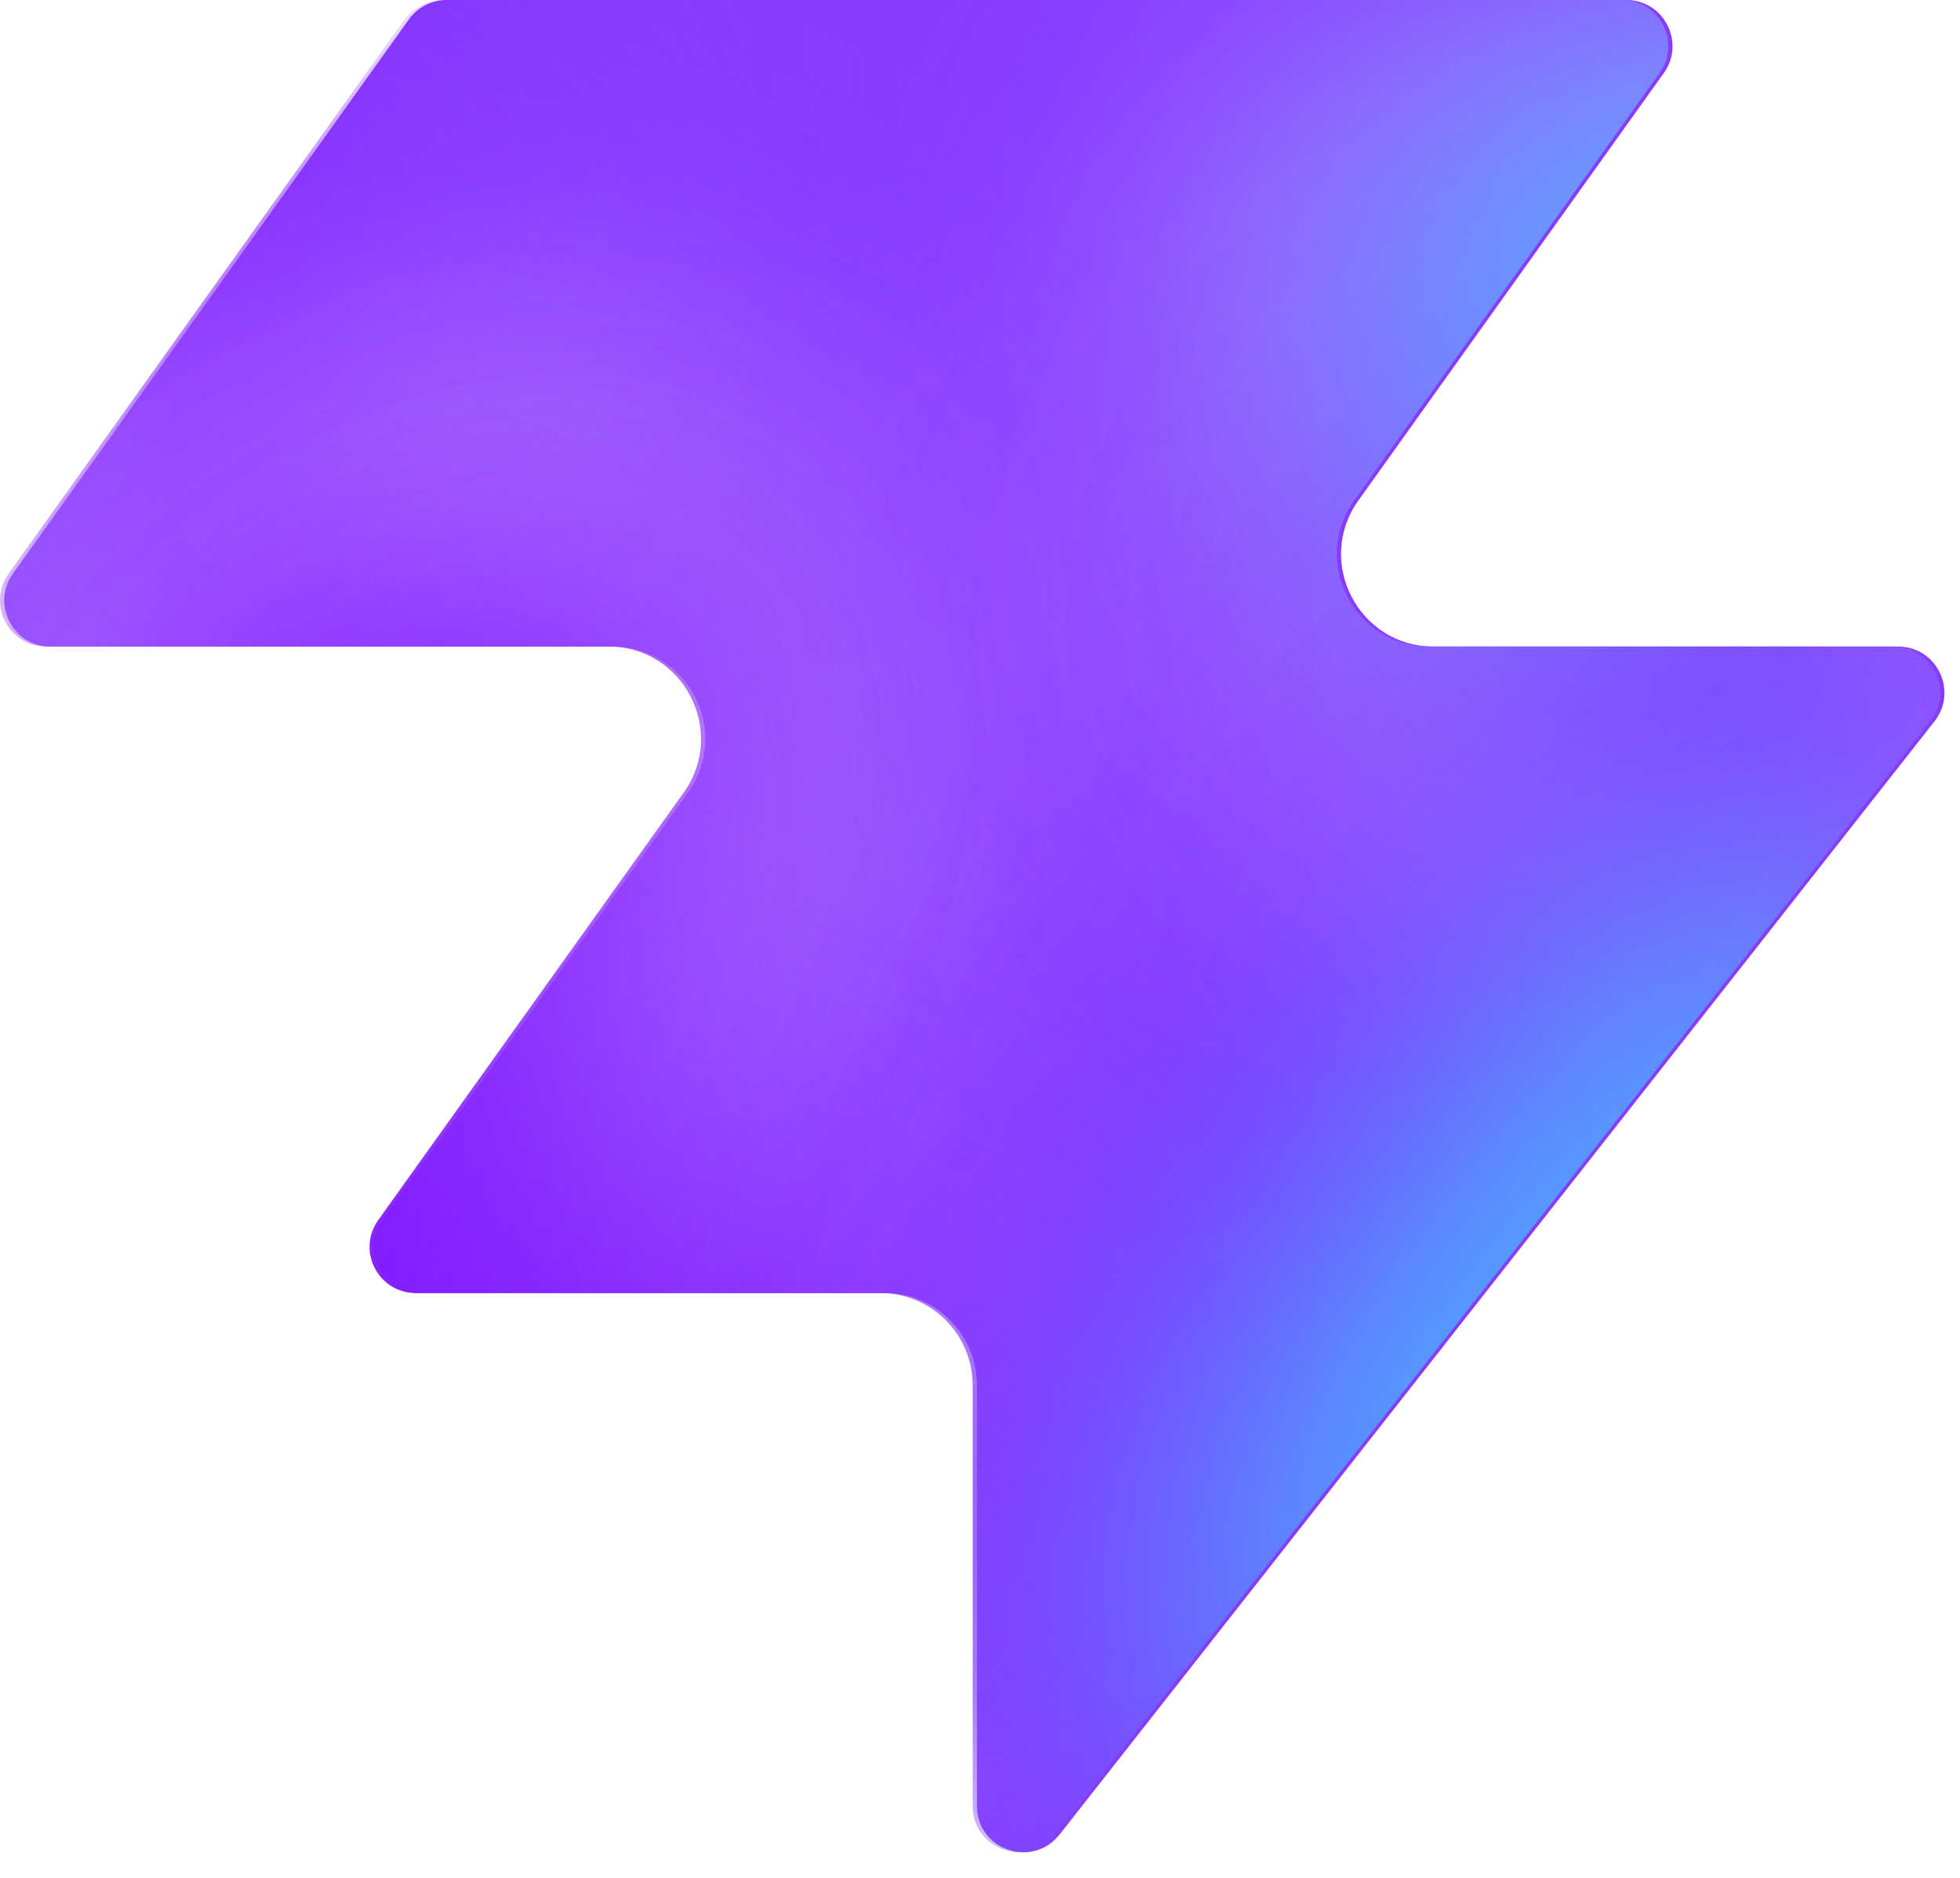
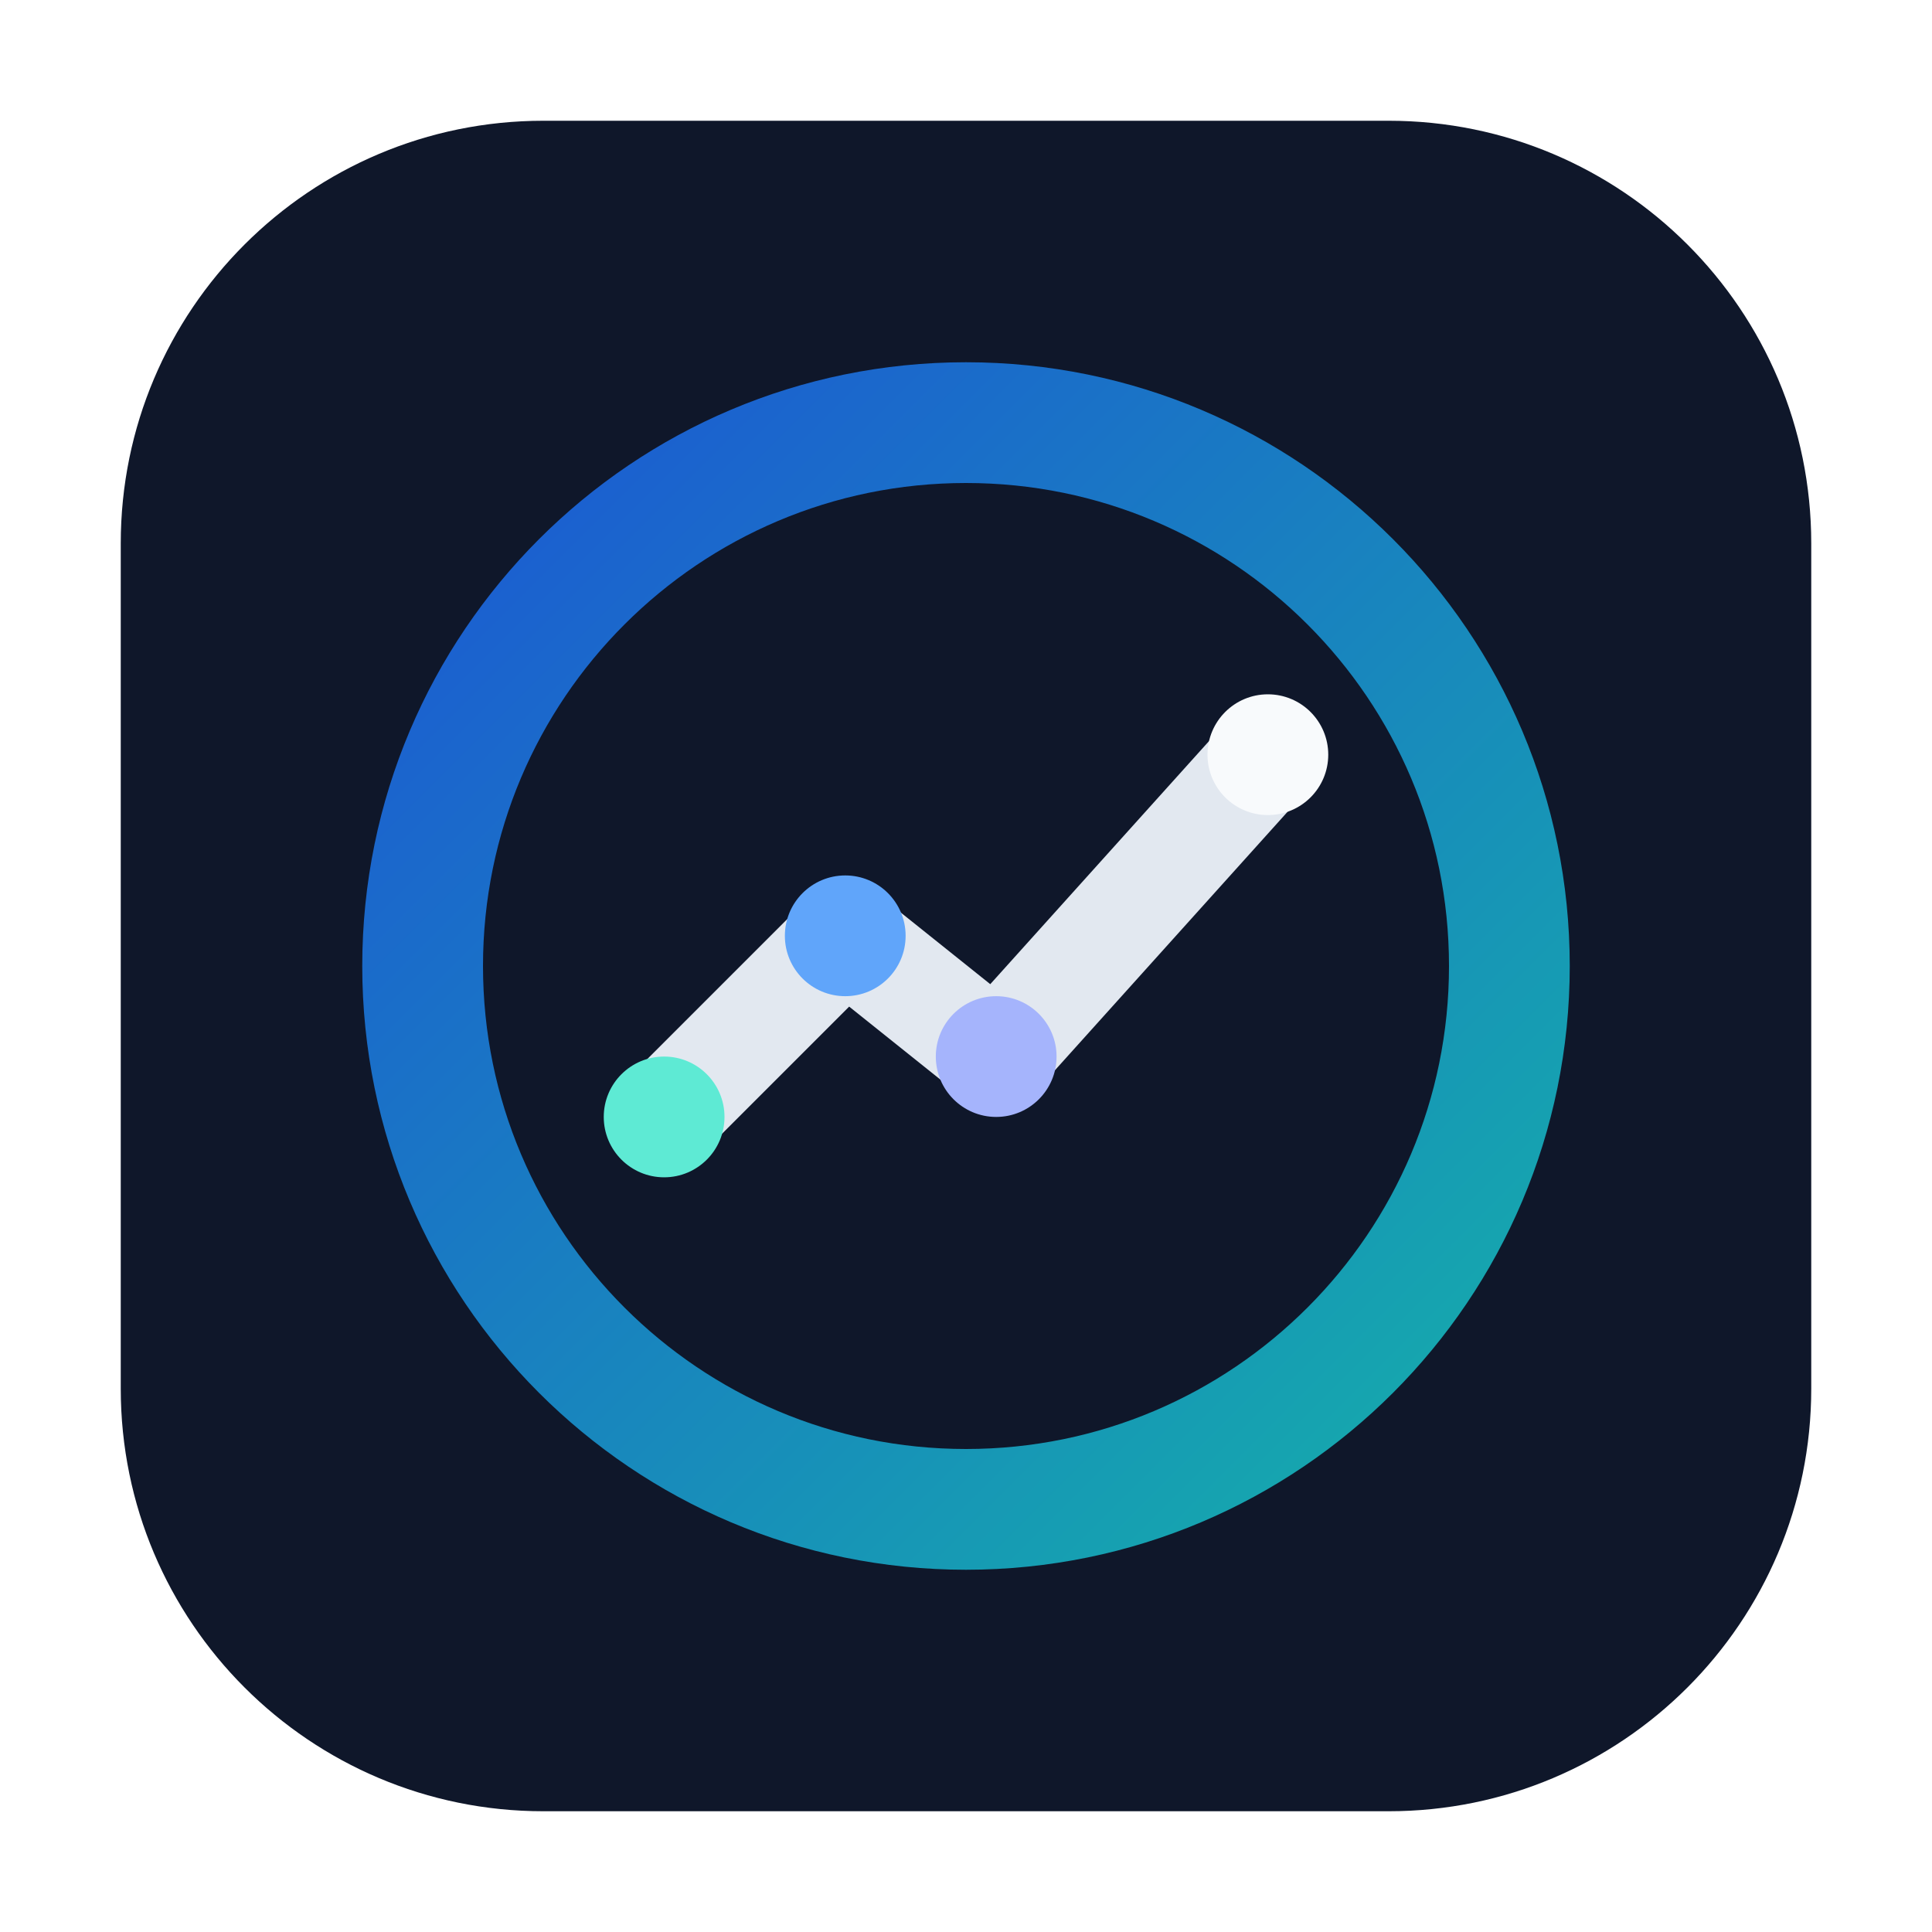
- <svg xmlns="http://www.w3.org/2000/svg" width="48" height="46" fill="none" viewBox="0 0 48 46">
-   <path fill="#863bff" d="M25.946 44.938c-.664.845-2.021.375-2.021-.698V33.937a2.26 2.26 0 0 0-2.262-2.262H10.287c-.92 0-1.456-1.04-.92-1.788l7.48-10.471c1.07-1.497 0-3.578-1.842-3.578H1.237c-.92 0-1.456-1.04-.92-1.788L10.013.474c.214-.297.556-.474.92-.474h28.894c.92 0 1.456 1.04.92 1.788l-7.48 10.471c-1.07 1.498 0 3.579 1.842 3.579h11.377c.943 0 1.473 1.088.89 1.83L25.947 44.94z" style="fill:#863bff;fill:color(display-p3 .525 .23 1);fill-opacity:1" />
-   <mask id="a" width="48" height="46" x="0" y="0" maskUnits="userSpaceOnUse" style="mask-type:alpha">
-     <path fill="#000" d="M25.842 44.938c-.664.844-2.021.375-2.021-.698V33.937a2.26 2.26 0 0 0-2.262-2.262H10.183c-.92 0-1.456-1.04-.92-1.788l7.48-10.471c1.07-1.498 0-3.579-1.842-3.579H1.133c-.92 0-1.456-1.04-.92-1.787L9.91.473c.214-.297.556-.474.92-.474h28.894c.92 0 1.456 1.04.92 1.788l-7.48 10.471c-1.07 1.498 0 3.578 1.842 3.578h11.377c.943 0 1.473 1.088.89 1.832L25.843 44.94z" style="fill:#000;fill-opacity:1" />
-   </mask>
-   <g mask="url(#a)">
-     <g filter="url(#b)">
-       <ellipse cx="5.508" cy="14.704" fill="#ede6ff" rx="5.508" ry="14.704" style="fill:#ede6ff;fill:color(display-p3 .927 .903 1);fill-opacity:1" transform="matrix(.00324 1 1 -.00324 -4.47 31.516)" />
-     </g>
-     <g filter="url(#c)">
-       <ellipse cx="10.399" cy="29.851" fill="#ede6ff" rx="10.399" ry="29.851" style="fill:#ede6ff;fill:color(display-p3 .927 .903 1);fill-opacity:1" transform="matrix(.00324 1 1 -.00324 -39.328 7.883)" />
-     </g>
-     <g filter="url(#d)">
-       <ellipse cx="5.508" cy="30.487" fill="#7e14ff" rx="5.508" ry="30.487" style="fill:#7e14ff;fill:color(display-p3 .492 .077 1);fill-opacity:1" transform="rotate(89.814 -25.913 -14.639)scale(1 -1)" />
-     </g>
-     <g filter="url(#e)">
-       <ellipse cx="5.508" cy="30.599" fill="#7e14ff" rx="5.508" ry="30.599" style="fill:#7e14ff;fill:color(display-p3 .492 .077 1);fill-opacity:1" transform="rotate(89.814 -32.644 -3.334)scale(1 -1)" />
-     </g>
-     <g filter="url(#f)">
-       <ellipse cx="5.508" cy="30.599" fill="#7e14ff" rx="5.508" ry="30.599" style="fill:#7e14ff;fill:color(display-p3 .492 .077 1);fill-opacity:1" transform="matrix(.00324 1 1 -.00324 -34.34 30.47)" />
-     </g>
-     <g filter="url(#g)">
-       <ellipse cx="14.072" cy="22.078" fill="#ede6ff" rx="14.072" ry="22.078" style="fill:#ede6ff;fill:color(display-p3 .927 .903 1);fill-opacity:1" transform="rotate(93.35 24.506 48.493)scale(-1 1)" />
-     </g>
-     <g filter="url(#h)">
-       <ellipse cx="3.47" cy="21.501" fill="#7e14ff" rx="3.47" ry="21.501" style="fill:#7e14ff;fill:color(display-p3 .492 .077 1);fill-opacity:1" transform="rotate(89.009 28.708 47.59)scale(-1 1)" />
-     </g>
-     <g filter="url(#i)">
-       <ellipse cx="3.47" cy="21.501" fill="#7e14ff" rx="3.47" ry="21.501" style="fill:#7e14ff;fill:color(display-p3 .492 .077 1);fill-opacity:1" transform="rotate(89.009 28.708 47.59)scale(-1 1)" />
-     </g>
-     <g filter="url(#j)">
-       <ellipse cx=".387" cy="8.972" fill="#7e14ff" rx="4.407" ry="29.108" style="fill:#7e14ff;fill:color(display-p3 .492 .077 1);fill-opacity:1" transform="rotate(39.51 .387 8.972)" />
-     </g>
-     <g filter="url(#k)">
-       <ellipse cx="47.523" cy="-6.092" fill="#7e14ff" rx="4.407" ry="29.108" style="fill:#7e14ff;fill:color(display-p3 .492 .077 1);fill-opacity:1" transform="rotate(37.892 47.523 -6.092)" />
-     </g>
-     <g filter="url(#l)">
-       <ellipse cx="41.412" cy="6.333" fill="#47bfff" rx="5.971" ry="9.665" style="fill:#47bfff;fill:color(display-p3 .28 .748 1);fill-opacity:1" transform="rotate(37.892 41.412 6.333)" />
-     </g>
-     <g filter="url(#m)">
-       <ellipse cx="-1.879" cy="38.332" fill="#7e14ff" rx="4.407" ry="29.108" style="fill:#7e14ff;fill:color(display-p3 .492 .077 1);fill-opacity:1" transform="rotate(37.892 -1.88 38.332)" />
-     </g>
-     <g filter="url(#n)">
-       <ellipse cx="-1.879" cy="38.332" fill="#7e14ff" rx="4.407" ry="29.108" style="fill:#7e14ff;fill:color(display-p3 .492 .077 1);fill-opacity:1" transform="rotate(37.892 -1.88 38.332)" />
-     </g>
-     <g filter="url(#o)">
-       <ellipse cx="35.651" cy="29.907" fill="#7e14ff" rx="4.407" ry="29.108" style="fill:#7e14ff;fill:color(display-p3 .492 .077 1);fill-opacity:1" transform="rotate(37.892 35.651 29.907)" />
-     </g>
-     <g filter="url(#p)">
-       <ellipse cx="38.418" cy="32.4" fill="#47bfff" rx="5.971" ry="15.297" style="fill:#47bfff;fill:color(display-p3 .28 .748 1);fill-opacity:1" transform="rotate(37.892 38.418 32.4)" />
-     </g>
-   </g>
+ <svg xmlns="http://www.w3.org/2000/svg" width="64" height="64" viewBox="0 0 64 64" fill="none">
  <defs>
-     <filter id="b" width="60.045" height="41.654" x="-19.77" y="16.149" color-interpolation-filters="sRGB" filterUnits="userSpaceOnUse">
-       <feFlood flood-opacity="0" result="BackgroundImageFix" />
-       <feBlend in="SourceGraphic" in2="BackgroundImageFix" result="shape" />
-       <feGaussianBlur result="effect1_foregroundBlur_2002_17158" stdDeviation="7.659" />
-     </filter>
-     <filter id="c" width="90.34" height="51.437" x="-54.613" y="-7.533" color-interpolation-filters="sRGB" filterUnits="userSpaceOnUse">
-       <feFlood flood-opacity="0" result="BackgroundImageFix" />
-       <feBlend in="SourceGraphic" in2="BackgroundImageFix" result="shape" />
-       <feGaussianBlur result="effect1_foregroundBlur_2002_17158" stdDeviation="7.659" />
-     </filter>
-     <filter id="d" width="79.355" height="29.4" x="-49.64" y="2.03" color-interpolation-filters="sRGB" filterUnits="userSpaceOnUse">
-       <feFlood flood-opacity="0" result="BackgroundImageFix" />
-       <feBlend in="SourceGraphic" in2="BackgroundImageFix" result="shape" />
-       <feGaussianBlur result="effect1_foregroundBlur_2002_17158" stdDeviation="4.596" />
-     </filter>
-     <filter id="e" width="79.579" height="29.4" x="-45.045" y="20.029" color-interpolation-filters="sRGB" filterUnits="userSpaceOnUse">
-       <feFlood flood-opacity="0" result="BackgroundImageFix" />
-       <feBlend in="SourceGraphic" in2="BackgroundImageFix" result="shape" />
-       <feGaussianBlur result="effect1_foregroundBlur_2002_17158" stdDeviation="4.596" />
-     </filter>
-     <filter id="f" width="79.579" height="29.4" x="-43.513" y="21.178" color-interpolation-filters="sRGB" filterUnits="userSpaceOnUse">
-       <feFlood flood-opacity="0" result="BackgroundImageFix" />
-       <feBlend in="SourceGraphic" in2="BackgroundImageFix" result="shape" />
-       <feGaussianBlur result="effect1_foregroundBlur_2002_17158" stdDeviation="4.596" />
-     </filter>
-     <filter id="g" width="74.749" height="58.852" x="15.756" y="-17.901" color-interpolation-filters="sRGB" filterUnits="userSpaceOnUse">
-       <feFlood flood-opacity="0" result="BackgroundImageFix" />
-       <feBlend in="SourceGraphic" in2="BackgroundImageFix" result="shape" />
-       <feGaussianBlur result="effect1_foregroundBlur_2002_17158" stdDeviation="7.659" />
-     </filter>
-     <filter id="h" width="61.377" height="25.362" x="23.548" y="2.284" color-interpolation-filters="sRGB" filterUnits="userSpaceOnUse">
-       <feFlood flood-opacity="0" result="BackgroundImageFix" />
-       <feBlend in="SourceGraphic" in2="BackgroundImageFix" result="shape" />
-       <feGaussianBlur result="effect1_foregroundBlur_2002_17158" stdDeviation="4.596" />
-     </filter>
-     <filter id="i" width="61.377" height="25.362" x="23.548" y="2.284" color-interpolation-filters="sRGB" filterUnits="userSpaceOnUse">
-       <feFlood flood-opacity="0" result="BackgroundImageFix" />
-       <feBlend in="SourceGraphic" in2="BackgroundImageFix" result="shape" />
-       <feGaussianBlur result="effect1_foregroundBlur_2002_17158" stdDeviation="4.596" />
-     </filter>
-     <filter id="j" width="56.045" height="63.649" x="-27.636" y="-22.853" color-interpolation-filters="sRGB" filterUnits="userSpaceOnUse">
-       <feFlood flood-opacity="0" result="BackgroundImageFix" />
-       <feBlend in="SourceGraphic" in2="BackgroundImageFix" result="shape" />
-       <feGaussianBlur result="effect1_foregroundBlur_2002_17158" stdDeviation="4.596" />
-     </filter>
-     <filter id="k" width="54.814" height="64.646" x="20.116" y="-38.415" color-interpolation-filters="sRGB" filterUnits="userSpaceOnUse">
-       <feFlood flood-opacity="0" result="BackgroundImageFix" />
-       <feBlend in="SourceGraphic" in2="BackgroundImageFix" result="shape" />
-       <feGaussianBlur result="effect1_foregroundBlur_2002_17158" stdDeviation="4.596" />
-     </filter>
-     <filter id="l" width="33.541" height="35.313" x="24.641" y="-11.323" color-interpolation-filters="sRGB" filterUnits="userSpaceOnUse">
-       <feFlood flood-opacity="0" result="BackgroundImageFix" />
-       <feBlend in="SourceGraphic" in2="BackgroundImageFix" result="shape" />
-       <feGaussianBlur result="effect1_foregroundBlur_2002_17158" stdDeviation="4.596" />
-     </filter>
-     <filter id="m" width="54.814" height="64.646" x="-29.286" y="6.009" color-interpolation-filters="sRGB" filterUnits="userSpaceOnUse">
-       <feFlood flood-opacity="0" result="BackgroundImageFix" />
-       <feBlend in="SourceGraphic" in2="BackgroundImageFix" result="shape" />
-       <feGaussianBlur result="effect1_foregroundBlur_2002_17158" stdDeviation="4.596" />
-     </filter>
-     <filter id="n" width="54.814" height="64.646" x="-29.286" y="6.009" color-interpolation-filters="sRGB" filterUnits="userSpaceOnUse">
-       <feFlood flood-opacity="0" result="BackgroundImageFix" />
-       <feBlend in="SourceGraphic" in2="BackgroundImageFix" result="shape" />
-       <feGaussianBlur result="effect1_foregroundBlur_2002_17158" stdDeviation="4.596" />
-     </filter>
-     <filter id="o" width="54.814" height="64.646" x="8.244" y="-2.416" color-interpolation-filters="sRGB" filterUnits="userSpaceOnUse">
-       <feFlood flood-opacity="0" result="BackgroundImageFix" />
-       <feBlend in="SourceGraphic" in2="BackgroundImageFix" result="shape" />
-       <feGaussianBlur result="effect1_foregroundBlur_2002_17158" stdDeviation="4.596" />
-     </filter>
-     <filter id="p" width="39.409" height="43.623" x="18.713" y="10.588" color-interpolation-filters="sRGB" filterUnits="userSpaceOnUse">
-       <feFlood flood-opacity="0" result="BackgroundImageFix" />
-       <feBlend in="SourceGraphic" in2="BackgroundImageFix" result="shape" />
-       <feGaussianBlur result="effect1_foregroundBlur_2002_17158" stdDeviation="4.596" />
-     </filter>
+     <linearGradient id="favRing" x1="10" y1="10" x2="54" y2="54" gradientUnits="userSpaceOnUse">
+       <stop stop-color="#1D4ED8" />
+       <stop offset="1" stop-color="#14B8A6" />
+     </linearGradient>
  </defs>
+   <rect x="4" y="4" width="56" height="56" rx="14" fill="#0F172A" />
+   <circle cx="32" cy="32" r="18" stroke="url(#favRing)" stroke-width="4" />
+   <path d="M22 37L28 31L33 35L42 25" stroke="#E2E8F0" stroke-width="3.5" stroke-linecap="round" stroke-linejoin="round" />
+   <circle cx="22" cy="37" r="2" fill="#5EEAD4" />
+   <circle cx="28" cy="31" r="2" fill="#60A5FA" />
+   <circle cx="33" cy="35" r="2" fill="#A5B4FC" />
+   <circle cx="42" cy="25" r="2" fill="#F8FAFC" />
</svg>
